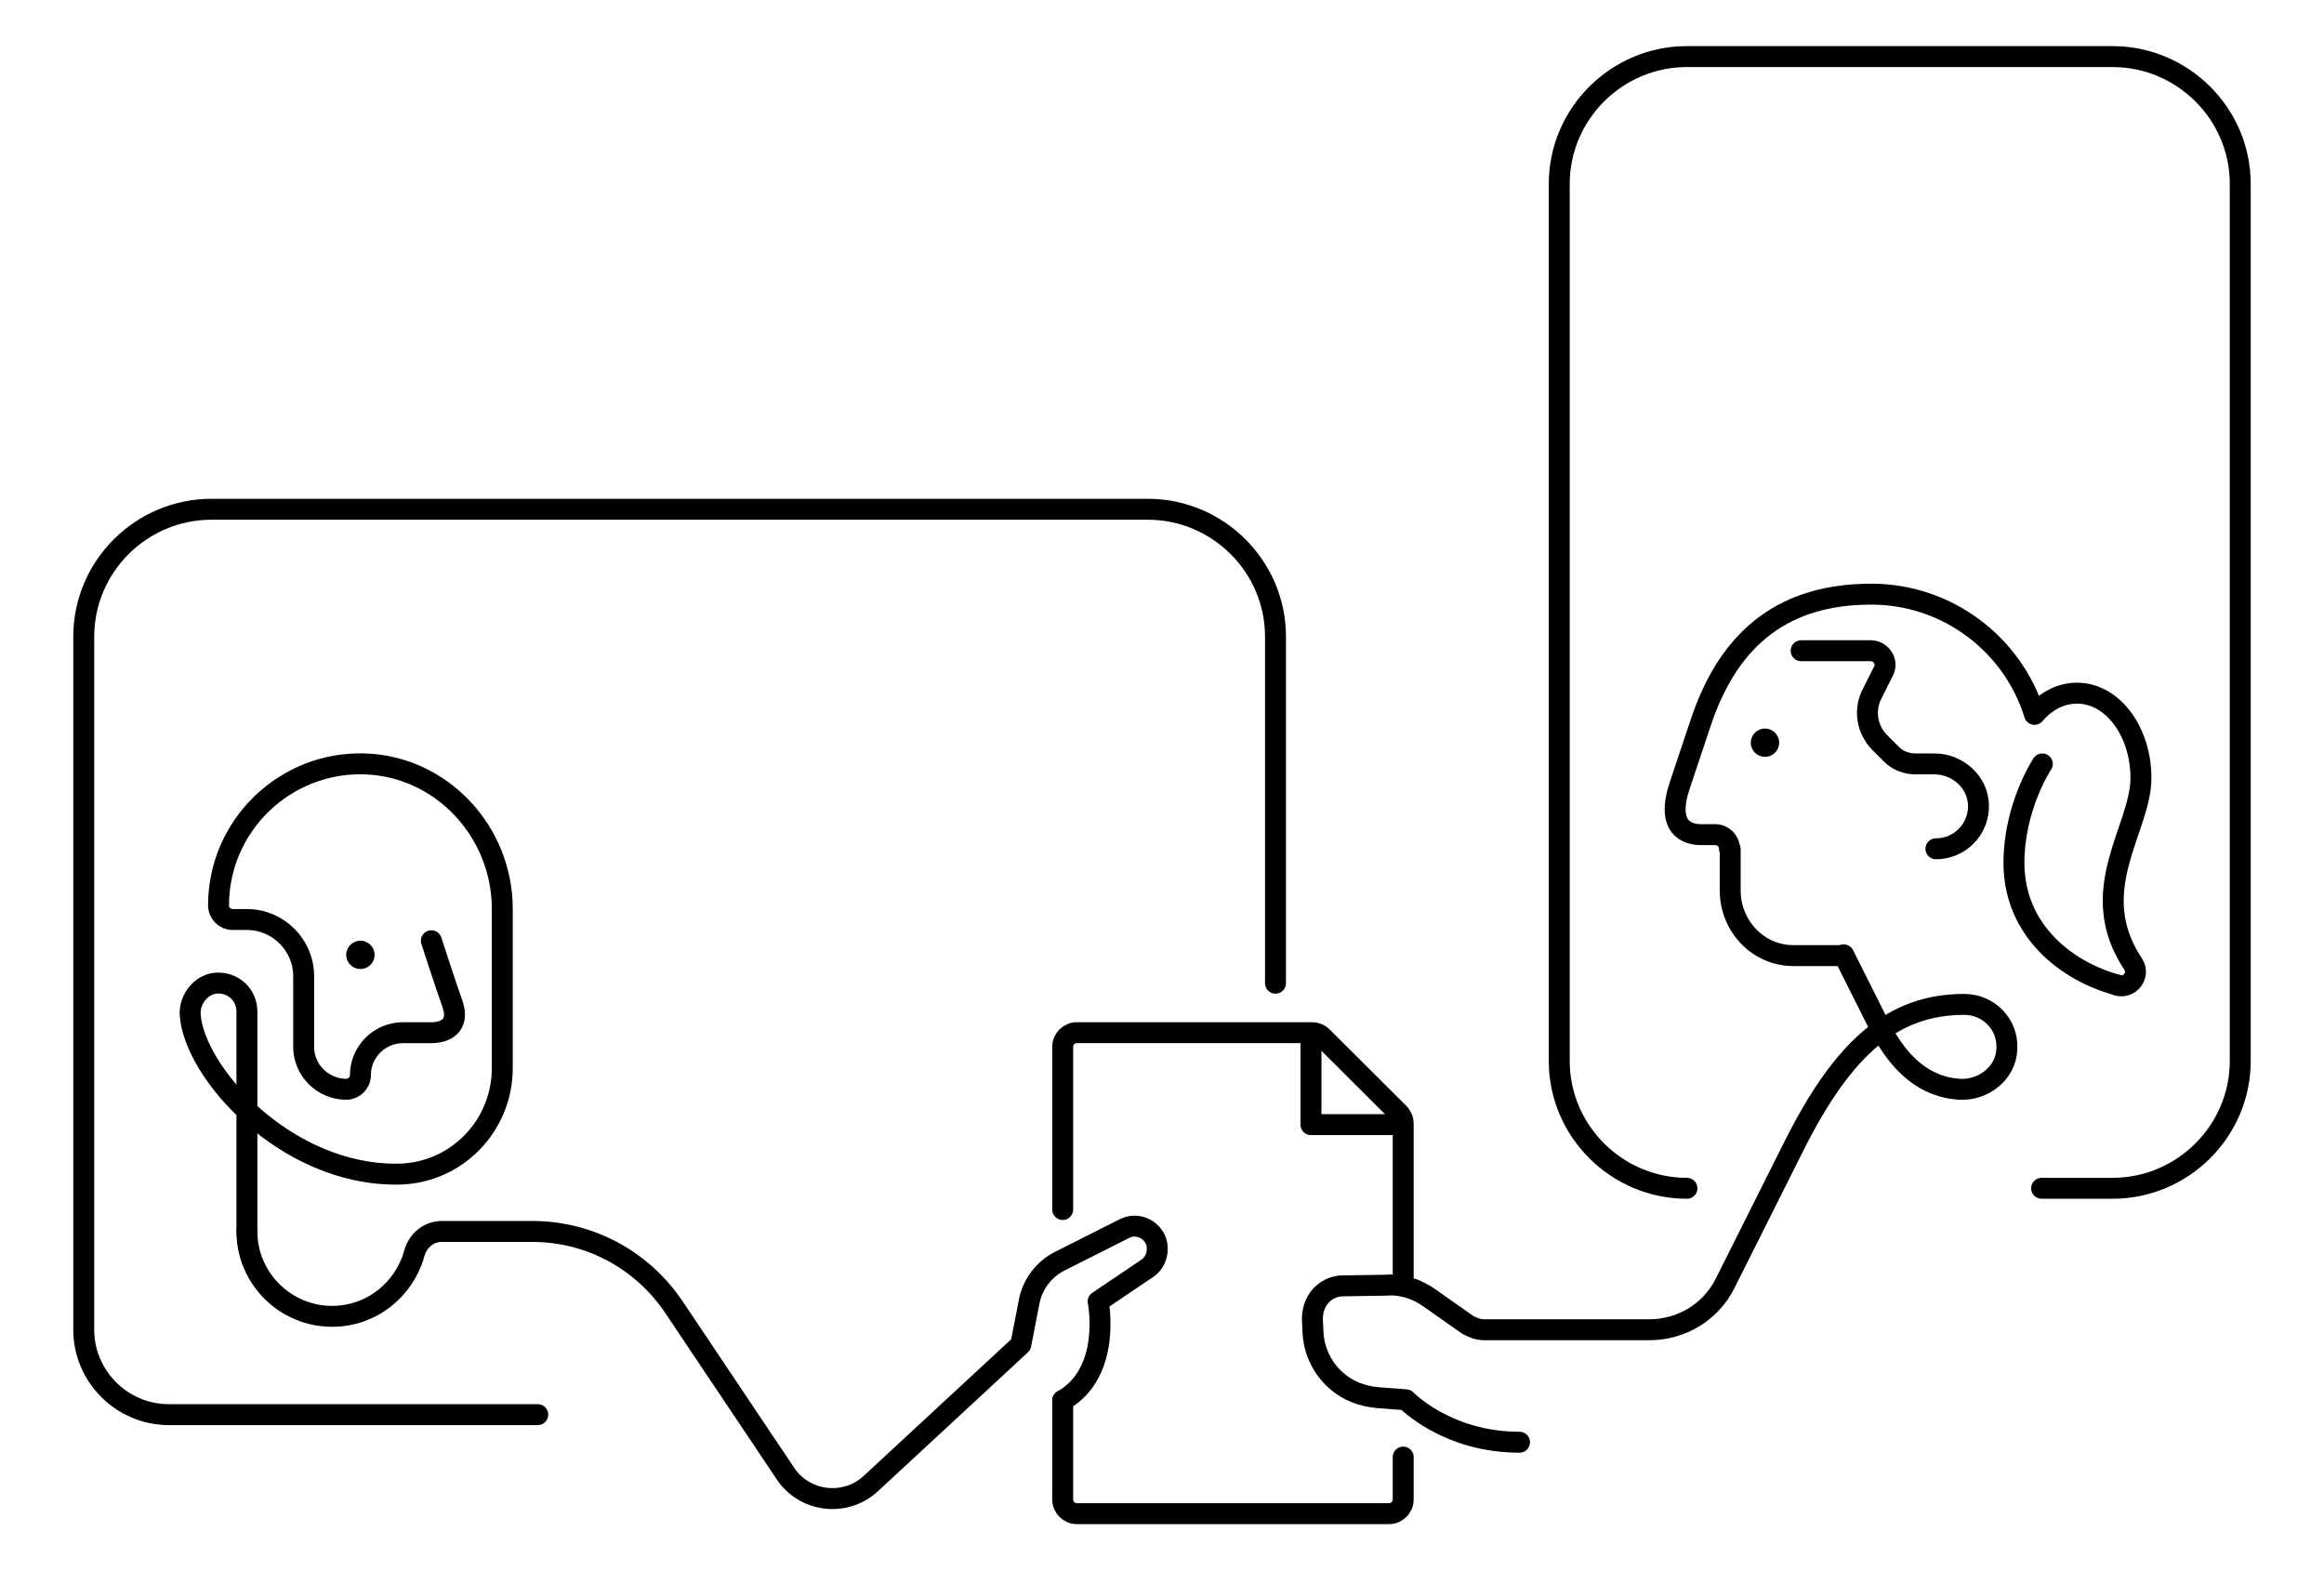
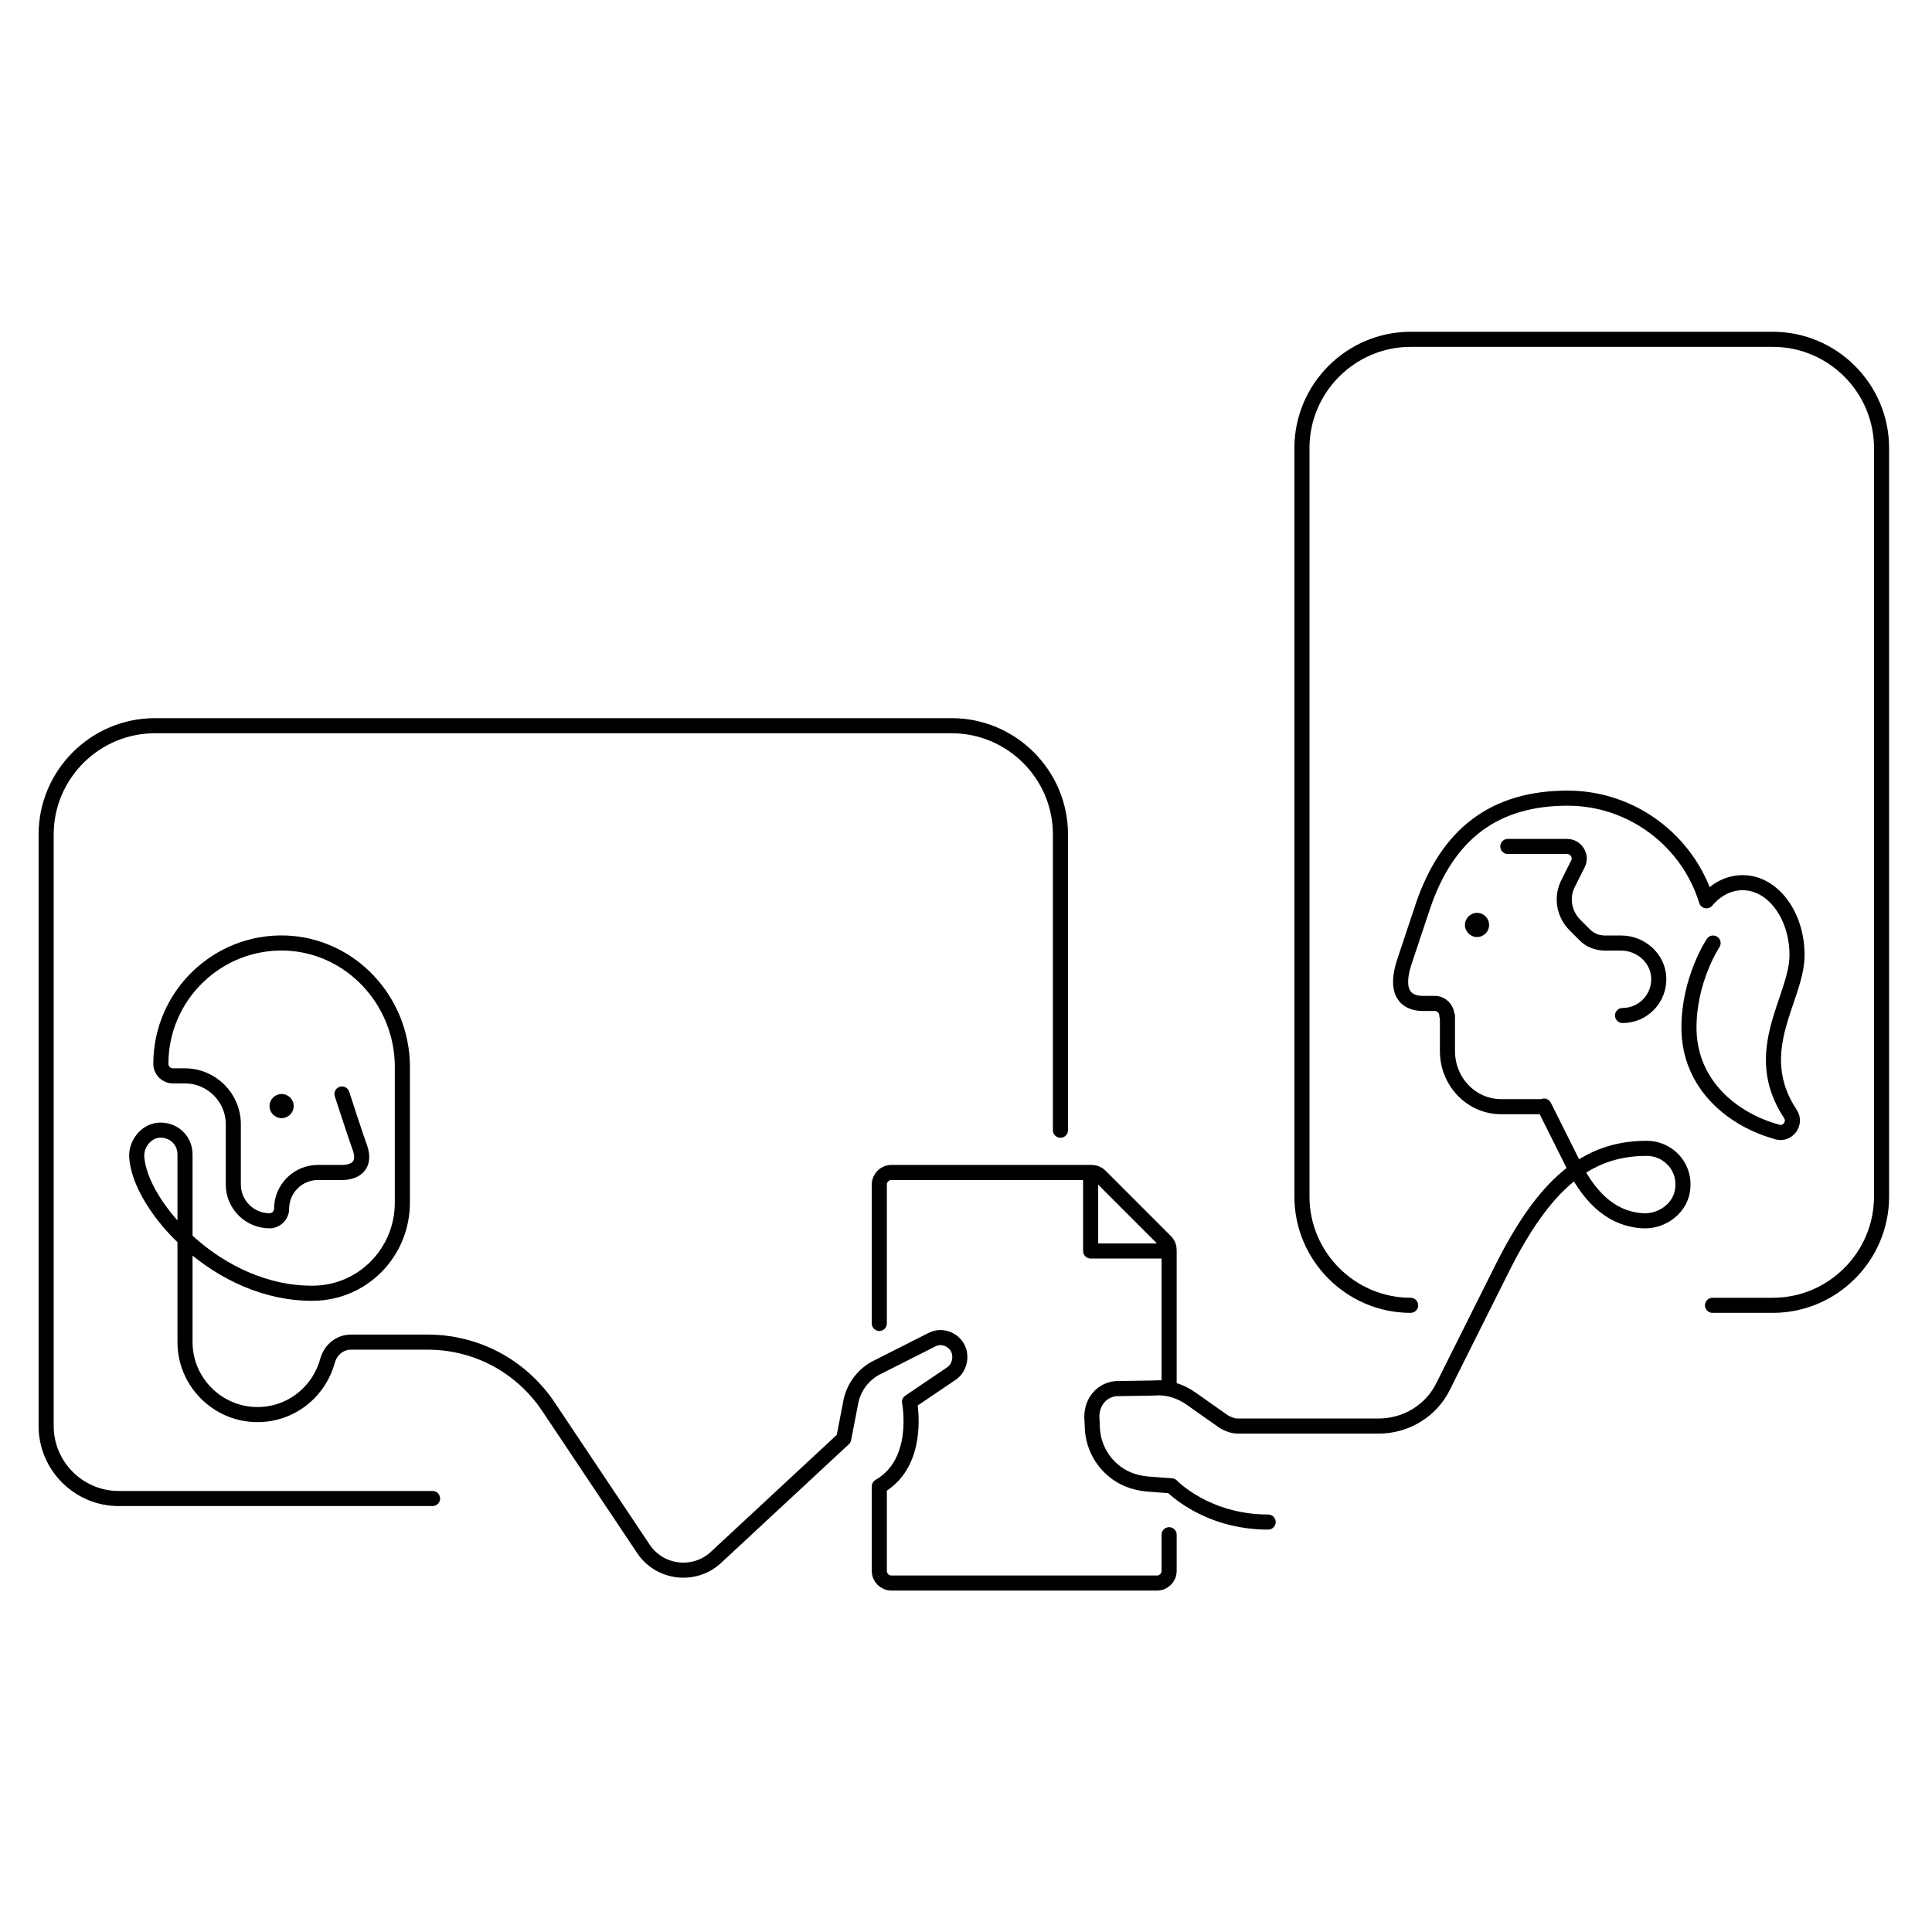
- <svg xmlns="http://www.w3.org/2000/svg" width="222" height="150" viewBox="0 0 222 150" fill="none">
-   <path d="M176.12 91.216L179.508 97.973C181.473 101.824 183.98 103.851 187.165 104.054C189.469 104.189 191.638 102.5 191.705 100.202C191.841 97.837 189.944 95.946 187.64 95.946C180.863 95.946 176.12 100 171.376 109.459L164.803 122.567C163.448 125.337 160.602 127.027 157.553 127.027H141.764C141.222 127.027 140.68 126.824 140.205 126.554L136.546 123.986C135.326 123.108 133.836 122.635 132.345 122.77L128.076 122.837C126.585 122.973 125.365 124.189 125.365 126.013L125.433 127.432C125.569 129.256 126.449 130.878 127.737 131.959C128.821 132.905 130.176 133.378 131.599 133.513L134.31 133.716C134.31 133.716 138.172 137.77 145.152 137.77" stroke="black" stroke-width="2" stroke-miterlimit="10" stroke-linecap="round" stroke-linejoin="round" />
-   <path d="M195.026 113.513H201.803C208.511 113.513 214 108.04 214 101.351V17.567C214 10.878 208.511 5.405 201.803 5.405H161.145C154.436 5.405 148.947 10.878 148.947 17.567V101.351C148.947 108.04 154.436 113.513 161.145 113.513" stroke="black" stroke-width="2" stroke-miterlimit="10" stroke-linecap="round" stroke-linejoin="round" />
-   <path d="M51.368 135.135H16.132C11.659 135.135 8 131.486 8 127.027V60.811C8 54.121 13.489 48.648 20.197 48.648H109.645C116.353 48.648 121.842 54.121 121.842 60.811V93.919" stroke="black" stroke-width="2" stroke-miterlimit="10" stroke-linecap="round" stroke-linejoin="round" />
-   <path d="M176.12 91.284H171.309C167.921 91.284 165.278 88.446 165.278 85.067V81.148" stroke="black" stroke-width="2" stroke-miterlimit="10" stroke-linecap="round" stroke-linejoin="round" />
-   <path d="M101.514 133.784V143.243C101.514 143.986 102.124 144.594 102.869 144.594H132.685C133.43 144.594 134.04 143.986 134.04 143.243V139.189" stroke="black" stroke-width="2" stroke-miterlimit="10" stroke-linecap="round" stroke-linejoin="round" />
-   <path d="M101.514 115.54V100C101.514 99.257 102.124 98.648 102.869 98.648H125.366C125.705 98.648 126.044 98.784 126.315 99.054L133.633 106.351C133.904 106.621 134.04 106.959 134.04 107.297V122.297" stroke="black" stroke-width="2" stroke-miterlimit="10" stroke-linecap="round" stroke-linejoin="round" />
-   <path d="M125.231 99.324V107.432H133.363" stroke="black" stroke-width="2" stroke-miterlimit="10" stroke-linecap="round" stroke-linejoin="round" />
-   <path d="M101.513 133.784C106.256 131.081 104.901 124.325 104.901 124.325L109.509 121.217C110.39 120.676 110.728 119.595 110.457 118.649C110.051 117.365 108.56 116.757 107.408 117.365L101.242 120.473C99.751 121.217 98.666 122.635 98.328 124.257L97.515 128.446L83.216 141.69C80.777 143.987 76.847 143.514 75.017 140.744L64.378 124.865C61.329 120.338 56.315 117.635 50.826 117.635H45.269H42.22C40.932 117.635 39.916 118.514 39.577 119.73C38.628 123.176 35.511 125.744 31.716 125.744C27.244 125.744 23.585 122.095 23.585 117.635" stroke="black" stroke-width="2" stroke-miterlimit="10" stroke-linecap="round" stroke-linejoin="round" />
-   <path d="M41.205 89.865C41.205 89.865 42.695 94.459 43.237 95.946C43.915 97.973 42.56 98.649 41.205 98.649H39.849H38.494C36.258 98.649 34.428 100.473 34.428 102.703C34.428 103.446 33.818 104.054 33.073 104.054C30.837 104.054 29.007 102.23 29.007 100V93.243C29.007 90.27 26.568 87.838 23.586 87.838H22.231C21.485 87.838 20.876 87.23 20.876 86.486C20.876 78.851 27.245 72.703 34.903 72.973C42.221 73.243 47.981 79.459 47.981 86.824V102.027C47.981 107.568 43.576 112.095 38.02 112.162C27.313 112.297 18.504 102.432 18.165 96.892C18.097 95.473 19.182 94.054 20.605 93.919C22.231 93.784 23.586 95 23.586 96.622V117.568" stroke="black" stroke-width="2" stroke-miterlimit="10" stroke-linecap="round" stroke-linejoin="round" />
-   <path d="M34.428 92.567C35.177 92.567 35.784 91.962 35.784 91.216C35.784 90.47 35.177 89.865 34.428 89.865C33.68 89.865 33.073 90.47 33.073 91.216C33.073 91.962 33.68 92.567 34.428 92.567Z" fill="black" />
-   <path d="M168.598 72.297C169.347 72.297 169.954 71.692 169.954 70.946C169.954 70.2 169.347 69.595 168.598 69.595C167.85 69.595 167.243 70.2 167.243 70.946C167.243 71.692 167.85 72.297 168.598 72.297Z" fill="black" />
-   <path d="M184.929 81.081C187.233 81.081 189.062 79.189 188.994 76.892C188.927 74.662 186.962 72.973 184.793 72.973H182.964C182.083 72.973 181.202 72.635 180.592 71.959L179.575 70.946C178.356 69.73 178.017 67.838 178.83 66.284L179.914 64.122C180.389 63.243 179.711 62.162 178.694 62.162H172.054" stroke="black" stroke-width="2" stroke-miterlimit="10" stroke-linecap="round" stroke-linejoin="round" />
-   <path d="M202.344 94.121C197.465 92.838 192.383 88.919 192.383 82.432C192.383 77.027 195.093 72.973 195.093 72.973" stroke="black" stroke-width="2" stroke-miterlimit="10" stroke-linecap="round" stroke-linejoin="round" />
-   <path d="M165.21 81.081C165.21 80.338 164.6 79.73 163.855 79.73H162.499C161.144 79.73 159.111 79.054 160.466 75L162.499 68.919C165.278 60.676 170.631 56.757 178.763 56.757C186.081 56.757 192.315 61.622 194.348 68.243C195.432 66.96 196.855 66.216 198.414 66.216C201.802 66.216 204.513 69.865 204.513 74.324C204.513 79.189 199.091 85.068 203.767 92.095C204.445 93.108 203.496 94.46 202.276 94.122" stroke="black" stroke-width="2" stroke-miterlimit="10" stroke-linecap="round" stroke-linejoin="round" />
+ <svg xmlns="http://www.w3.org/2000/svg" width="150" height="150" viewBox="0 0 150 150" fill="none">
+   <path d="M119.88 85.875L122.224 90.562C123.583 93.234 125.317 94.641 127.521 94.781C129.114 94.875 130.614 93.703 130.661 92.109C130.755 90.469 129.442 89.156 127.849 89.156C123.161 89.156 119.88 91.969 116.599 98.531L112.052 107.625C111.114 109.547 109.146 110.719 107.036 110.719H96.114C95.739 110.719 95.364 110.578 95.036 110.391L92.505 108.609C91.661 108 90.63 107.672 89.599 107.766L86.645 107.813C85.614 107.906 84.77 108.75 84.77 110.016L84.817 111C84.911 112.266 85.52 113.391 86.411 114.141C87.161 114.797 88.099 115.125 89.083 115.219L90.958 115.359C90.958 115.359 93.63 118.172 98.458 118.172M132.958 101.344H137.646C142.286 101.344 146.083 97.547 146.083 92.906V34.781C146.083 30.141 142.286 26.344 137.646 26.344H109.521C104.88 26.344 101.083 30.141 101.083 34.781V92.906C101.083 97.547 104.88 101.344 109.521 101.344M33.583 116.344H9.208C6.114 116.344 3.583 113.812 3.583 110.719V64.781C3.583 60.141 7.38 56.344 12.021 56.344H73.895C78.536 56.344 82.333 60.141 82.333 64.781V87.75M119.88 85.922H116.552C114.208 85.922 112.38 83.953 112.38 81.609V78.891M90.77 119.156V121.969C90.77 122.484 90.349 122.906 89.833 122.906H69.208C68.692 122.906 68.27 122.484 68.27 121.969V115.406C71.552 113.531 70.614 108.844 70.614 108.844L73.802 106.688C74.411 106.313 74.645 105.563 74.458 104.906C74.177 104.016 73.145 103.594 72.349 104.016L68.083 106.172C67.052 106.688 66.302 107.672 66.067 108.797L65.505 111.703L55.614 120.891C53.927 122.484 51.208 122.156 49.942 120.234L42.583 109.219C40.474 106.078 37.005 104.203 33.208 104.203H27.255C26.364 104.203 25.661 104.813 25.427 105.656C24.77 108.047 22.614 109.828 19.989 109.828C16.895 109.828 14.364 107.297 14.364 104.203M68.27 102.75V91.969C68.27 91.453 68.692 91.031 69.208 91.031H84.77C85.005 91.031 85.239 91.125 85.427 91.312L90.489 96.375C90.677 96.562 90.77 96.797 90.77 97.031V107.438M84.677 91.5V97.125H90.302M26.552 84.938C26.552 84.938 27.583 88.125 27.958 89.156C28.427 90.562 27.489 91.031 26.552 91.031H24.677C23.13 91.031 21.864 92.297 21.864 93.844C21.864 94.359 21.442 94.781 20.927 94.781C19.38 94.781 18.114 93.516 18.114 91.969V87.281C18.114 85.219 16.427 83.531 14.364 83.531H13.427C12.911 83.531 12.489 83.109 12.489 82.594C12.489 77.297 16.895 73.031 22.192 73.219C27.255 73.406 31.239 77.719 31.239 82.828V93.375C31.239 97.219 28.192 100.359 24.349 100.406C16.942 100.5 10.849 93.656 10.614 89.812C10.567 88.828 11.317 87.844 12.302 87.75C13.427 87.656 14.364 88.5 14.364 89.625V104.156M125.974 78.844C127.567 78.844 128.833 77.531 128.786 75.938C128.739 74.391 127.38 73.219 125.88 73.219H124.614C124.005 73.219 123.396 72.984 122.974 72.516L122.271 71.812C121.427 70.969 121.192 69.656 121.755 68.578L122.505 67.078C122.833 66.469 122.364 65.719 121.661 65.719H117.067M138.021 87.891C134.646 87 131.13 84.281 131.13 79.781C131.13 76.031 133.005 73.219 133.005 73.219M112.333 78.844C112.333 78.328 111.911 77.906 111.396 77.906H110.458C109.521 77.906 108.114 77.438 109.052 74.625L110.458 70.406C112.38 64.688 116.083 61.969 121.708 61.969C126.771 61.969 131.083 65.344 132.489 69.938C133.239 69.047 134.224 68.531 135.302 68.531C137.646 68.531 139.521 71.062 139.521 74.156C139.521 77.531 135.771 81.609 139.005 86.484C139.474 87.188 138.817 88.125 137.974 87.891" stroke="black" stroke-width="1.172" stroke-miterlimit="10" stroke-linecap="round" stroke-linejoin="round" />
+   <path d="M21.864 86.812C22.382 86.812 22.802 86.393 22.802 85.875C22.802 85.357 22.382 84.938 21.864 84.938C21.346 84.938 20.927 85.357 20.927 85.875C20.927 86.393 21.346 86.812 21.864 86.812Z" fill="black" />
+   <path d="M114.677 72.75C115.195 72.75 115.614 72.33 115.614 71.812C115.614 71.295 115.195 70.875 114.677 70.875C114.159 70.875 113.739 71.295 113.739 71.812C113.739 72.33 114.159 72.75 114.677 72.75Z" fill="black" />
</svg>
